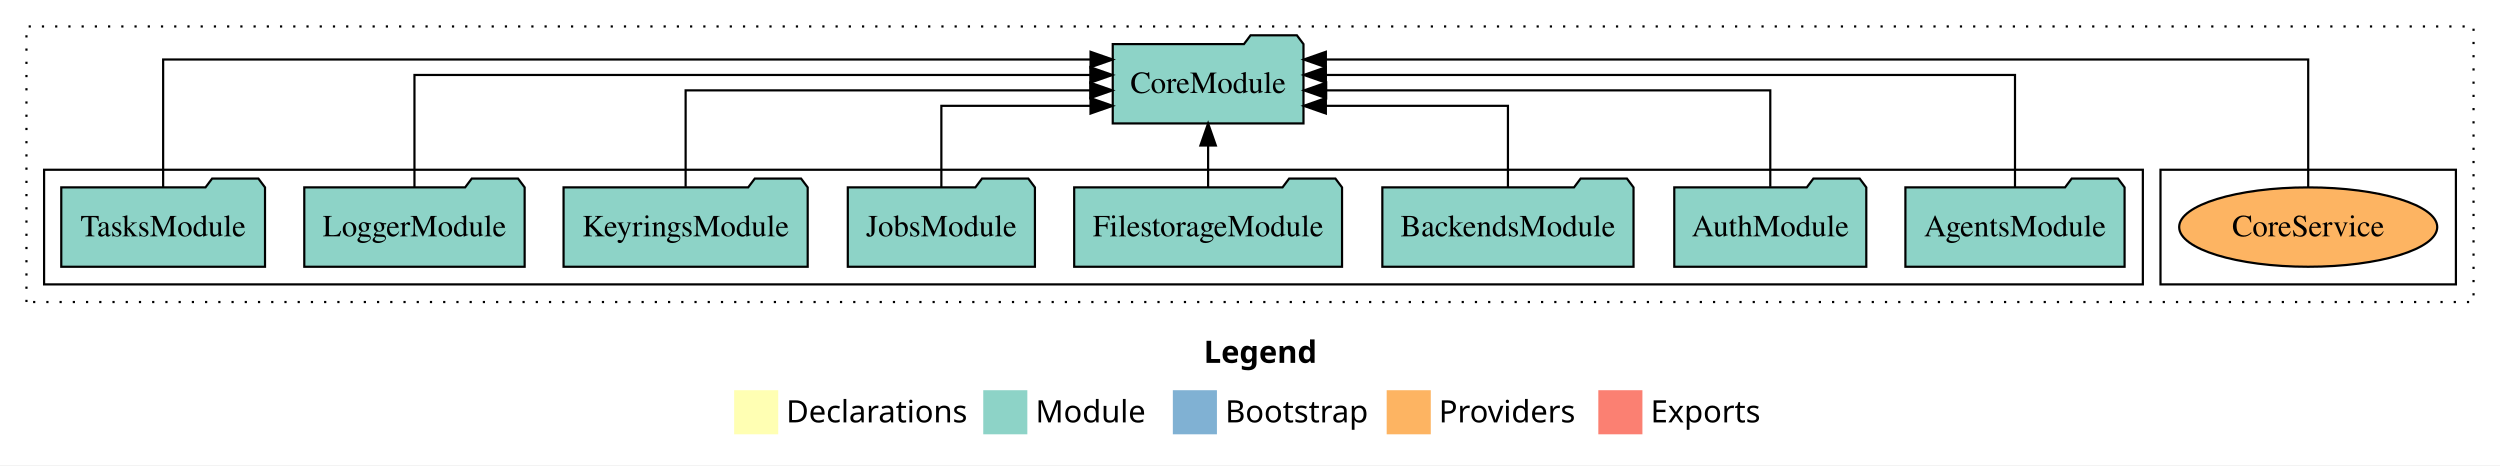
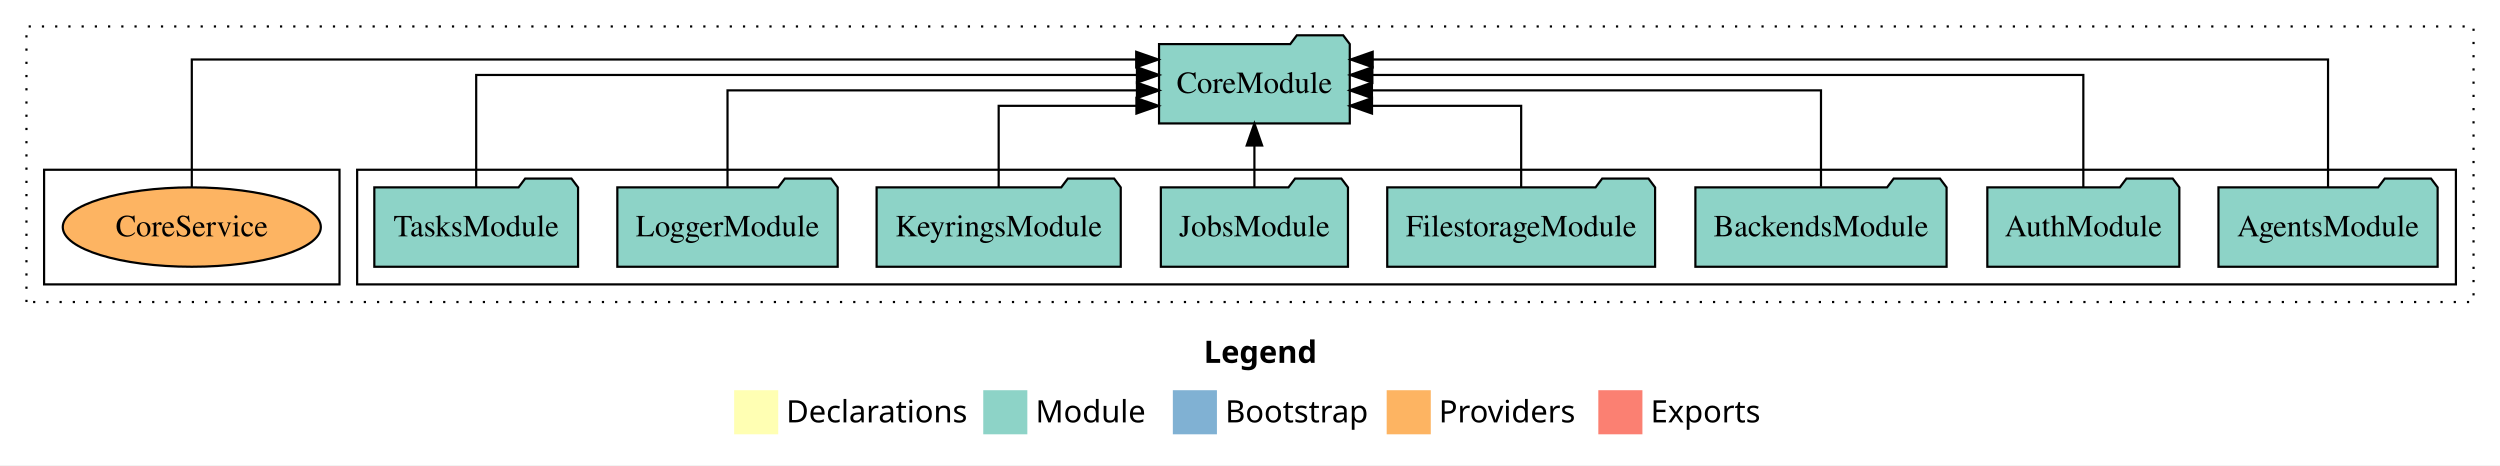
<svg xmlns="http://www.w3.org/2000/svg" width="1134pt" height="211pt" viewBox="0.00 0.00 1134.00 211.00">
  <g id="graph0" class="graph" transform="scale(1 1) rotate(0) translate(4 207)">
    <polygon fill="white" stroke="transparent" points="-4,4 -4,-207 1130,-207 1130,4 -4,4" />
    <text text-anchor="start" x="542.01" y="-42.4" font-family="Times-12" font-weight="bold" font-size="14.00">Legend</text>
    <polygon fill="#ffffb3" stroke="transparent" points="329,-10 329,-30 349,-30 349,-10 329,-10" />
    <text text-anchor="start" x="352.63" y="-15.4" font-family="Times-12" font-size="14.00">  Declarations</text>
    <polygon fill="#8dd3c7" stroke="transparent" points="442,-10 442,-30 462,-30 462,-10 442,-10" />
    <text text-anchor="start" x="465.73" y="-15.4" font-family="Times-12" font-size="14.00">  Module</text>
    <polygon fill="#80b1d3" stroke="transparent" points="528,-10 528,-30 548,-30 548,-10 528,-10" />
    <text text-anchor="start" x="551.78" y="-15.4" font-family="Times-12" font-size="14.00">  Bootstrap</text>
    <polygon fill="#fdb462" stroke="transparent" points="625,-10 625,-30 645,-30 645,-10 625,-10" />
    <text text-anchor="start" x="648.67" y="-15.4" font-family="Times-12" font-size="14.00">  Providers</text>
    <polygon fill="#fb8072" stroke="transparent" points="721,-10 721,-30 741,-30 741,-10 721,-10" />
    <text text-anchor="start" x="744.73" y="-15.4" font-family="Times-12" font-size="14.00">  Exports</text>
    <g id="clust1" class="cluster">
      <polygon fill="none" stroke="black" stroke-dasharray="1,5" points="8,-70 8,-195 1118,-195 1118,-70 8,-70" />
    </g>
+     <g id="clust3" class="cluster">
+       <polygon fill="none" stroke="black" points="158,-78 158,-130 1110,-130 1110,-78 158,-78" />
+     </g>
    <g id="clust6" class="cluster">
-       <polygon fill="none" stroke="black" points="976,-78 976,-130 1110,-130 1110,-78 976,-78" />
-     </g>
-     <g id="clust3" class="cluster">
-       <polygon fill="none" stroke="black" points="16,-78 16,-130 968,-130 968,-78 16,-78" />
+       <polygon fill="none" stroke="black" points="16,-78 16,-130 150,-130 150,-78 16,-78" />
    </g>
    <g id="node1" class="node">
-       <polygon fill="#8dd3c7" stroke="black" points="959.71,-122 956.71,-126 935.71,-126 932.71,-122 860.29,-122 860.29,-86 959.71,-86 959.71,-122" />
-       <text text-anchor="middle" x="910" y="-99.8" font-family="Times,serif" font-size="14.00">AgentsModule</text>
+       <polygon fill="#8dd3c7" stroke="black" points="1101.71,-122 1098.71,-126 1077.71,-126 1074.71,-122 1002.29,-122 1002.29,-86 1101.71,-86 1101.71,-122" />
+       <text text-anchor="middle" x="1052" y="-99.8" font-family="Times,serif" font-size="14.00">AgentsModule</text>
    </g>
    <g id="node9" class="node">
-       <polygon fill="#8dd3c7" stroke="black" points="587.26,-187 584.26,-191 563.26,-191 560.26,-187 500.74,-187 500.74,-151 587.26,-151 587.26,-187" />
-       <text text-anchor="middle" x="544" y="-164.8" font-family="Times,serif" font-size="14.00">CoreModule</text>
+       <polygon fill="#8dd3c7" stroke="black" points="608.26,-187 605.26,-191 584.26,-191 581.26,-187 521.74,-187 521.74,-151 608.26,-151 608.26,-187" />
+       <text text-anchor="middle" x="565" y="-164.8" font-family="Times,serif" font-size="14.00">CoreModule</text>
    </g>
    <g id="edge1" class="edge">
-       <path fill="none" stroke="black" d="M910,-122.13C910,-142.57 910,-173 910,-173 910,-173 597.42,-173 597.42,-173" />
-       <polygon fill="black" stroke="black" points="597.42,-169.5 587.42,-173 597.42,-176.5 597.42,-169.5" />
+       <path fill="none" stroke="black" d="M1052,-122.01C1052,-144.49 1052,-180 1052,-180 1052,-180 618.65,-180 618.65,-180" />
+       <polygon fill="black" stroke="black" points="618.65,-176.5 608.65,-180 618.65,-183.5 618.65,-176.5" />
    </g>
    <g id="node2" class="node">
-       <polygon fill="#8dd3c7" stroke="black" points="842.55,-122 839.55,-126 818.55,-126 815.55,-122 755.45,-122 755.45,-86 842.55,-86 842.55,-122" />
-       <text text-anchor="middle" x="799" y="-99.8" font-family="Times,serif" font-size="14.00">AuthModule</text>
+       <polygon fill="#8dd3c7" stroke="black" points="984.55,-122 981.55,-126 960.55,-126 957.55,-122 897.45,-122 897.45,-86 984.55,-86 984.55,-122" />
+       <text text-anchor="middle" x="941" y="-99.8" font-family="Times,serif" font-size="14.00">AuthModule</text>
    </g>
    <g id="edge2" class="edge">
-       <path fill="none" stroke="black" d="M799,-122.27C799,-140.56 799,-166 799,-166 799,-166 597.55,-166 597.55,-166" />
-       <polygon fill="black" stroke="black" points="597.55,-162.5 587.55,-166 597.55,-169.5 597.55,-162.5" />
+       <path fill="none" stroke="black" d="M941,-122.13C941,-142.57 941,-173 941,-173 941,-173 618.5,-173 618.5,-173" />
+       <polygon fill="black" stroke="black" points="618.5,-169.5 608.5,-173 618.5,-176.5 618.5,-169.5" />
    </g>
    <g id="node3" class="node">
-       <polygon fill="#8dd3c7" stroke="black" points="736.97,-122 733.97,-126 712.97,-126 709.97,-122 623.03,-122 623.03,-86 736.97,-86 736.97,-122" />
-       <text text-anchor="middle" x="680" y="-99.8" font-family="Times,serif" font-size="14.00">BackendsModule</text>
+       <polygon fill="#8dd3c7" stroke="black" points="878.97,-122 875.97,-126 854.97,-126 851.97,-122 765.03,-122 765.03,-86 878.97,-86 878.97,-122" />
+       <text text-anchor="middle" x="822" y="-99.8" font-family="Times,serif" font-size="14.00">BackendsModule</text>
    </g>
    <g id="edge3" class="edge">
-       <path fill="none" stroke="black" d="M680,-122.01C680,-138.05 680,-159 680,-159 680,-159 597.41,-159 597.41,-159" />
-       <polygon fill="black" stroke="black" points="597.41,-155.5 587.41,-159 597.41,-162.5 597.41,-155.5" />
+       <path fill="none" stroke="black" d="M822,-122.27C822,-140.56 822,-166 822,-166 822,-166 618.31,-166 618.31,-166" />
+       <polygon fill="black" stroke="black" points="618.31,-162.5 608.31,-166 618.31,-169.5 618.31,-162.5" />
    </g>
    <g id="node4" class="node">
-       <polygon fill="#8dd3c7" stroke="black" points="604.75,-122 601.75,-126 580.75,-126 577.75,-122 483.25,-122 483.25,-86 604.75,-86 604.75,-122" />
-       <text text-anchor="middle" x="544" y="-99.8" font-family="Times,serif" font-size="14.00">FilestorageModule</text>
+       <polygon fill="#8dd3c7" stroke="black" points="746.75,-122 743.75,-126 722.75,-126 719.75,-122 625.25,-122 625.25,-86 746.75,-86 746.75,-122" />
+       <text text-anchor="middle" x="686" y="-99.8" font-family="Times,serif" font-size="14.00">FilestorageModule</text>
    </g>
    <g id="edge4" class="edge">
-       <path fill="none" stroke="black" d="M544,-122.11C544,-122.11 544,-140.99 544,-140.99" />
-       <polygon fill="black" stroke="black" points="540.5,-140.99 544,-150.99 547.5,-140.99 540.5,-140.99" />
+       <path fill="none" stroke="black" d="M686,-122.01C686,-138.05 686,-159 686,-159 686,-159 618.34,-159 618.34,-159" />
+       <polygon fill="black" stroke="black" points="618.34,-155.5 608.34,-159 618.34,-162.5 618.34,-155.5" />
    </g>
    <g id="node5" class="node">
-       <polygon fill="#8dd3c7" stroke="black" points="465.44,-122 462.44,-126 441.44,-126 438.44,-122 380.56,-122 380.56,-86 465.44,-86 465.44,-122" />
-       <text text-anchor="middle" x="423" y="-99.8" font-family="Times,serif" font-size="14.00">JobsModule</text>
+       <polygon fill="#8dd3c7" stroke="black" points="607.44,-122 604.44,-126 583.44,-126 580.44,-122 522.56,-122 522.56,-86 607.44,-86 607.44,-122" />
+       <text text-anchor="middle" x="565" y="-99.8" font-family="Times,serif" font-size="14.00">JobsModule</text>
    </g>
    <g id="edge5" class="edge">
-       <path fill="none" stroke="black" d="M423,-122.01C423,-138.05 423,-159 423,-159 423,-159 490.66,-159 490.66,-159" />
-       <polygon fill="black" stroke="black" points="490.66,-162.5 500.66,-159 490.66,-155.5 490.66,-162.5" />
+       <path fill="none" stroke="black" d="M565,-122.11C565,-122.11 565,-140.99 565,-140.99" />
+       <polygon fill="black" stroke="black" points="561.5,-140.99 565,-150.99 568.5,-140.99 561.5,-140.99" />
    </g>
    <g id="node6" class="node">
-       <polygon fill="#8dd3c7" stroke="black" points="362.37,-122 359.37,-126 338.37,-126 335.37,-122 251.63,-122 251.63,-86 362.37,-86 362.37,-122" />
-       <text text-anchor="middle" x="307" y="-99.8" font-family="Times,serif" font-size="14.00">KeyringsModule</text>
+       <polygon fill="#8dd3c7" stroke="black" points="504.37,-122 501.37,-126 480.37,-126 477.37,-122 393.63,-122 393.63,-86 504.37,-86 504.37,-122" />
+       <text text-anchor="middle" x="449" y="-99.8" font-family="Times,serif" font-size="14.00">KeyringsModule</text>
    </g>
    <g id="edge6" class="edge">
-       <path fill="none" stroke="black" d="M307,-122.27C307,-140.56 307,-166 307,-166 307,-166 490.53,-166 490.53,-166" />
-       <polygon fill="black" stroke="black" points="490.53,-169.5 500.53,-166 490.53,-162.5 490.53,-169.5" />
+       <path fill="none" stroke="black" d="M449,-122.01C449,-138.05 449,-159 449,-159 449,-159 511.48,-159 511.48,-159" />
+       <polygon fill="black" stroke="black" points="511.48,-162.5 521.48,-159 511.48,-155.5 511.48,-162.5" />
    </g>
    <g id="node7" class="node">
-       <polygon fill="#8dd3c7" stroke="black" points="233.98,-122 230.98,-126 209.98,-126 206.98,-122 134.02,-122 134.02,-86 233.98,-86 233.98,-122" />
-       <text text-anchor="middle" x="184" y="-99.8" font-family="Times,serif" font-size="14.00">LoggerModule</text>
+       <polygon fill="#8dd3c7" stroke="black" points="375.98,-122 372.98,-126 351.98,-126 348.98,-122 276.02,-122 276.02,-86 375.98,-86 375.98,-122" />
+       <text text-anchor="middle" x="326" y="-99.8" font-family="Times,serif" font-size="14.00">LoggerModule</text>
    </g>
    <g id="edge7" class="edge">
-       <path fill="none" stroke="black" d="M184,-122.13C184,-142.57 184,-173 184,-173 184,-173 490.58,-173 490.58,-173" />
-       <polygon fill="black" stroke="black" points="490.58,-176.5 500.58,-173 490.58,-169.5 490.58,-176.5" />
+       <path fill="none" stroke="black" d="M326,-122.27C326,-140.56 326,-166 326,-166 326,-166 511.72,-166 511.72,-166" />
+       <polygon fill="black" stroke="black" points="511.72,-169.5 521.72,-166 511.72,-162.5 511.72,-169.5" />
    </g>
    <g id="node8" class="node">
-       <polygon fill="#8dd3c7" stroke="black" points="116.21,-122 113.21,-126 92.21,-126 89.21,-122 23.79,-122 23.79,-86 116.21,-86 116.21,-122" />
-       <text text-anchor="middle" x="70" y="-99.8" font-family="Times,serif" font-size="14.00">TasksModule</text>
+       <polygon fill="#8dd3c7" stroke="black" points="258.21,-122 255.21,-126 234.21,-126 231.21,-122 165.79,-122 165.79,-86 258.21,-86 258.21,-122" />
+       <text text-anchor="middle" x="212" y="-99.8" font-family="Times,serif" font-size="14.00">TasksModule</text>
    </g>
    <g id="edge8" class="edge">
-       <path fill="none" stroke="black" d="M70,-122.01C70,-144.49 70,-180 70,-180 70,-180 490.68,-180 490.68,-180" />
-       <polygon fill="black" stroke="black" points="490.68,-183.5 500.68,-180 490.68,-176.5 490.68,-183.5" />
+       <path fill="none" stroke="black" d="M212,-122.13C212,-142.57 212,-173 212,-173 212,-173 511.72,-173 511.72,-173" />
+       <polygon fill="black" stroke="black" points="511.72,-176.5 521.72,-173 511.72,-169.5 511.72,-176.5" />
    </g>
    <g id="node10" class="node">
-       <ellipse fill="#fdb462" stroke="black" cx="1043" cy="-104" rx="58.53" ry="18" />
-       <text text-anchor="middle" x="1043" y="-99.8" font-family="Times,serif" font-size="14.00">CoreService</text>
+       <ellipse fill="#fdb462" stroke="black" cx="83" cy="-104" rx="58.53" ry="18" />
+       <text text-anchor="middle" x="83" y="-99.8" font-family="Times,serif" font-size="14.00">CoreService</text>
    </g>
    <g id="edge9" class="edge">
-       <path fill="none" stroke="black" d="M1043,-122.01C1043,-144.49 1043,-180 1043,-180 1043,-180 597.41,-180 597.41,-180" />
-       <polygon fill="black" stroke="black" points="597.41,-176.5 587.41,-180 597.41,-183.5 597.41,-176.5" />
+       <path fill="none" stroke="black" d="M83,-122.01C83,-144.49 83,-180 83,-180 83,-180 511.38,-180 511.38,-180" />
+       <polygon fill="black" stroke="black" points="511.38,-183.5 521.38,-180 511.38,-176.5 511.38,-183.5" />
    </g>
  </g>
</svg>
